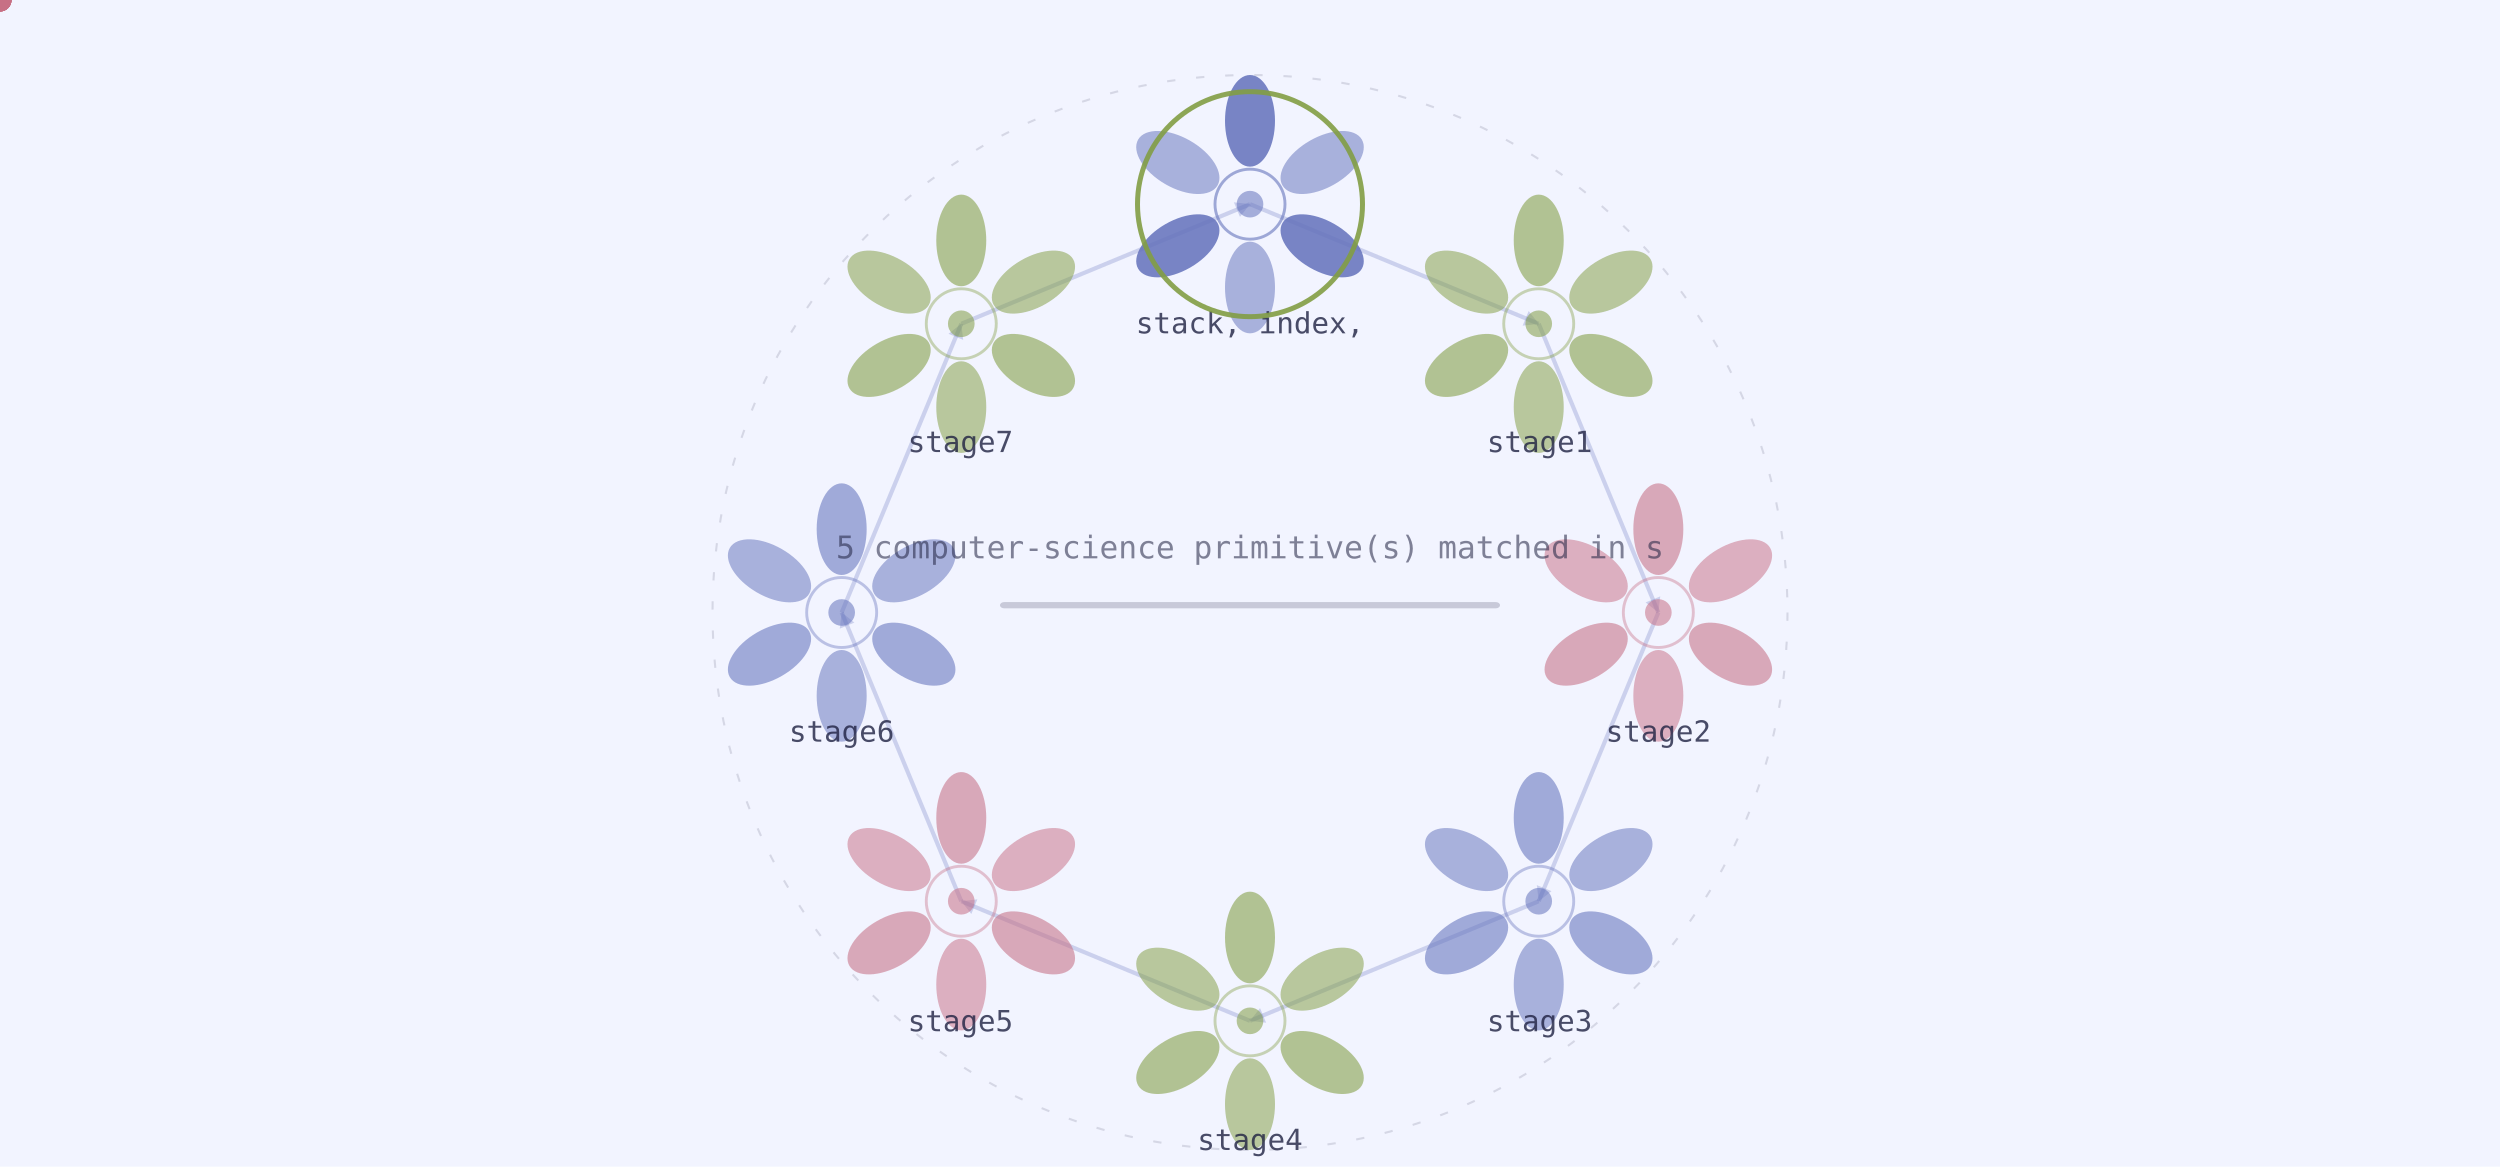
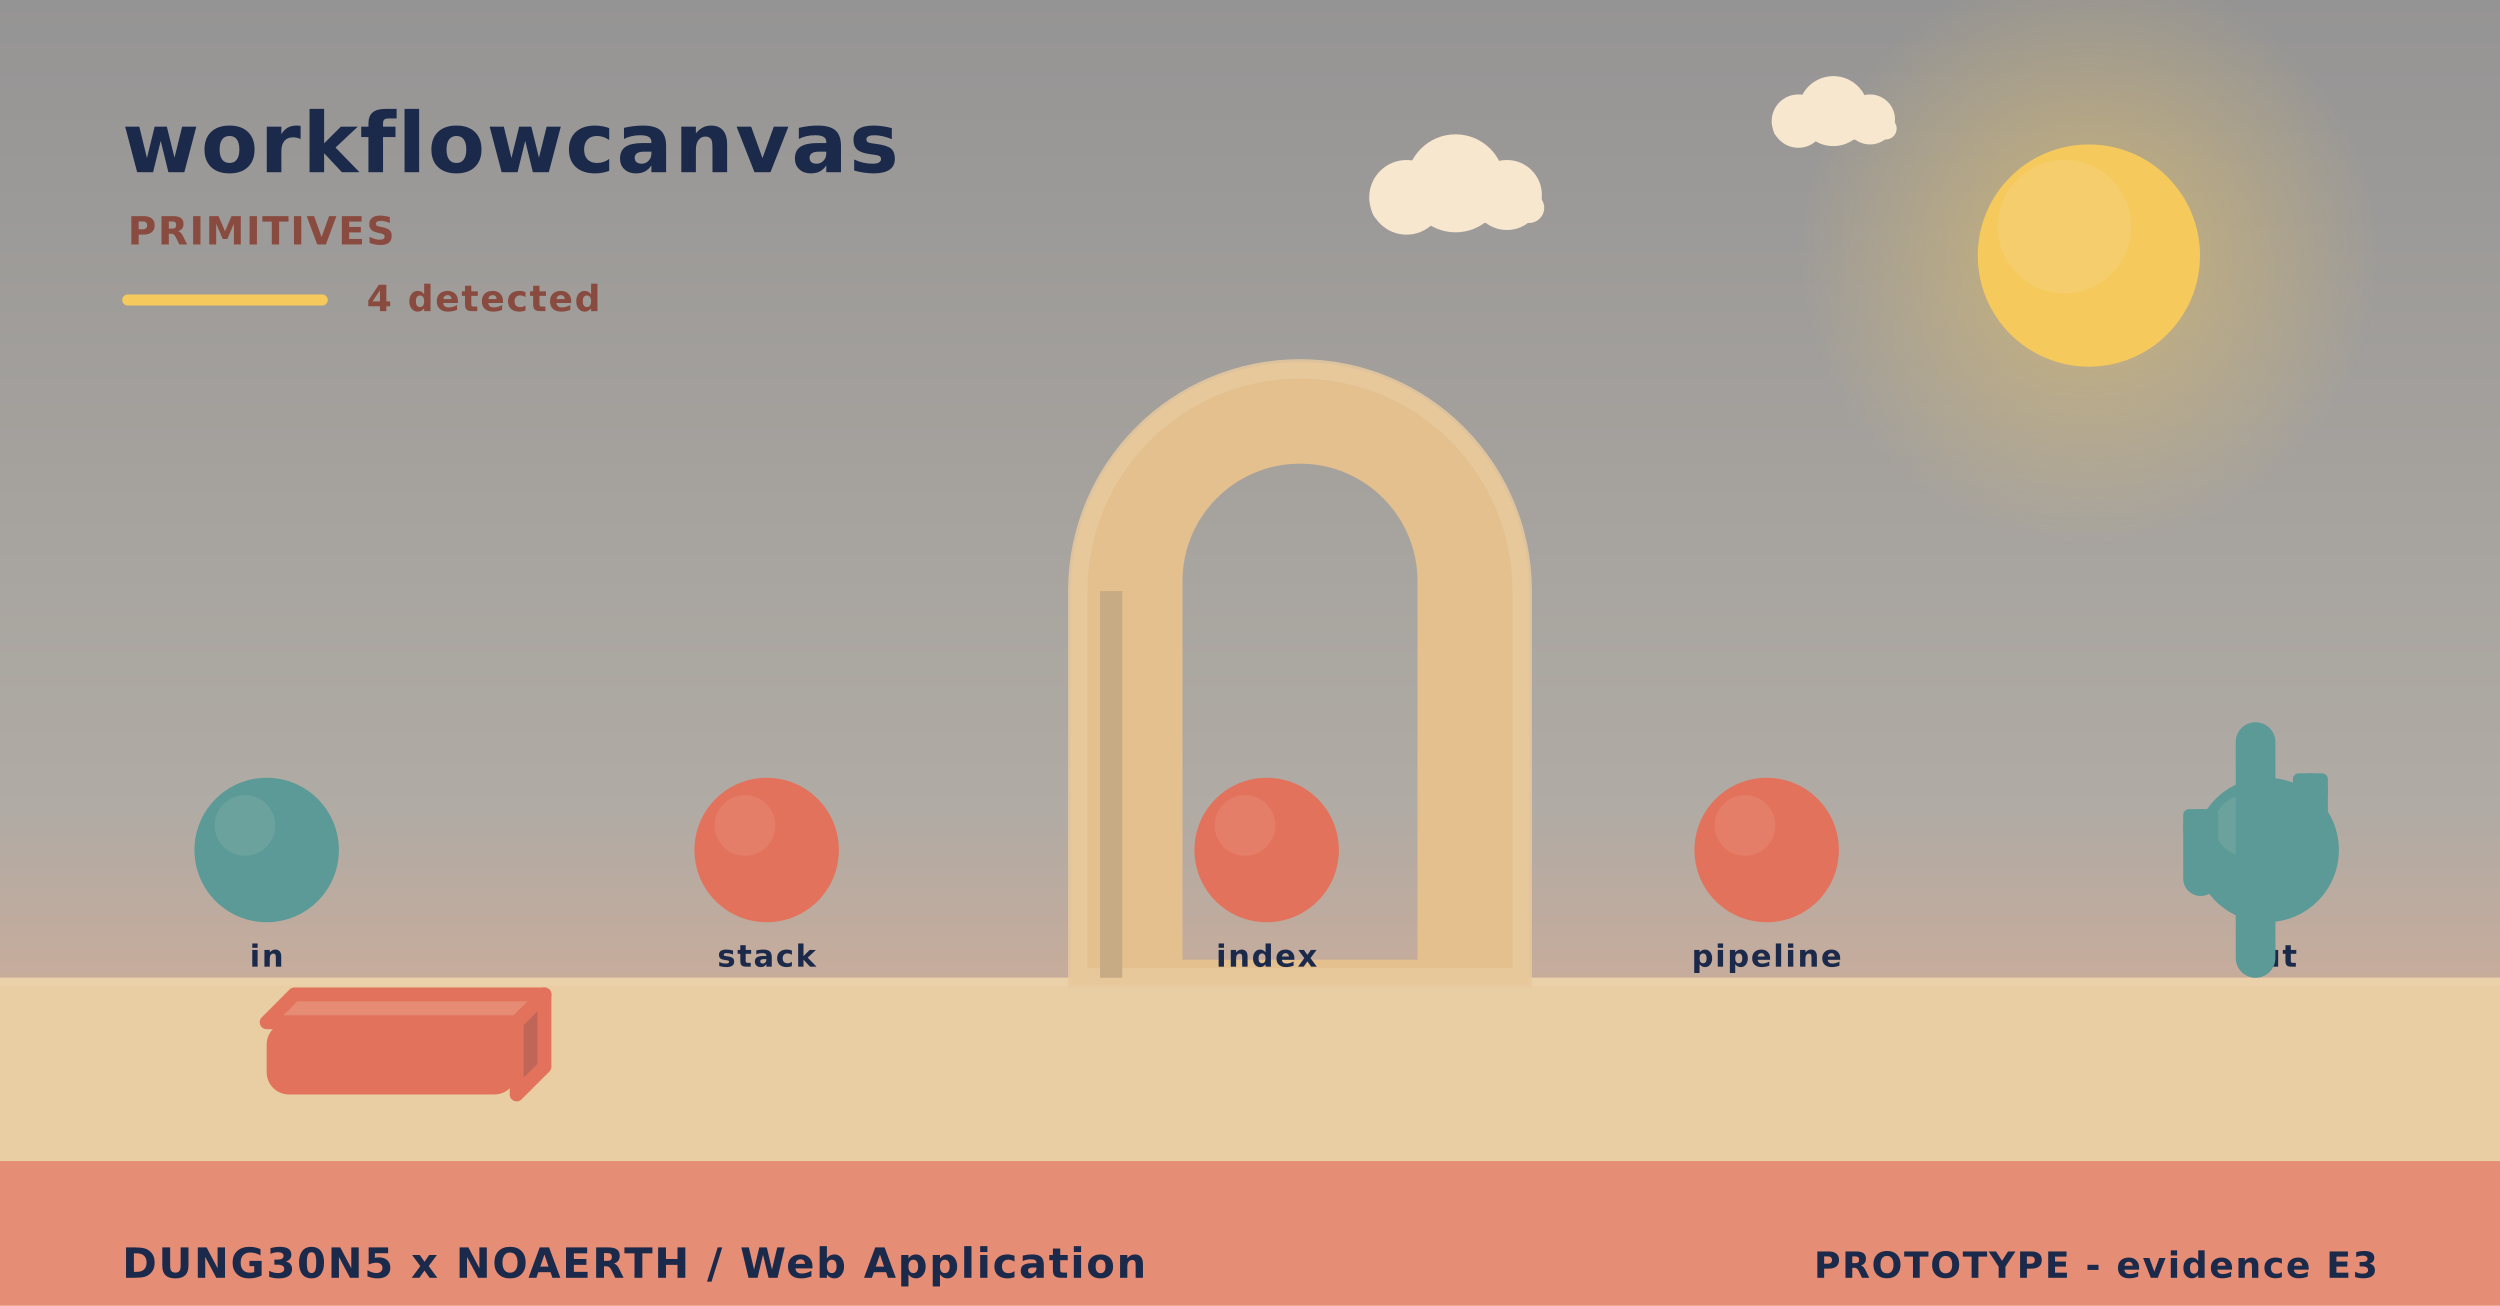
- <svg xmlns="http://www.w3.org/2000/svg" viewBox="0 0 1200 560" width="1200" height="560" role="img" aria-label="workflowcanvas state machine">
-   <rect width="1200" height="560" fill="#f2f4ff" />
-   <defs>
-     <linearGradient id="gs" x1="0" y1="0" x2="1" y2="1">
-       <stop offset="0%" stop-color="#6473bc" />
-       <stop offset="100%" stop-color="#829d44" />
-     </linearGradient>
-   </defs>
-   <circle cx="600.00" cy="294.00" r="258.00" fill="none" stroke="rgba(31,33,65,0.140)" stroke-width="1.00" opacity="1.00" stroke-dasharray="4 10" />
-   <line x1="600.00" y1="98.00" x2="738.59" y2="155.41" stroke="rgba(100,115,188,0.500)" stroke-width="2.00" opacity="0.55" />
-   <polygon points="738.59,155.41 733.76,149.29 730.86,156.32" fill="rgba(100,115,188,0.500)" opacity="0.55" />
-   <g opacity="0.9">
-     <circle cx="0.00" cy="0.00" r="5.50" fill="#c77085" opacity="1.00" />
-     <animateTransform attributeName="transform" type="translate" values="600.00,98.00 738.59,155.41" dur="6.5s" begin="0.0s" repeatCount="indefinite" />
-     <animateTransform attributeName="transform" type="translate" values="738.59,155.41 600.00,98.00" dur="6.5s" begin="3.25s" repeatCount="indefinite" />
+ <svg xmlns="http://www.w3.org/2000/svg" width="900" height="470" viewBox="0 0 900 470" role="img" aria-label="workflowcanvas - how it behaves">
+   <linearGradient id="skys" x1="0" y1="0" x2="0" y2="1">
+     <stop offset="0" stop-color="#959494" />
+     <stop offset="0.62" stop-color="#b0aba4" />
+     <stop offset="1" stop-color="#f3ad8a" />
+   </linearGradient>
+   <rect width="900" height="470" fill="url(#skys)" />
+   <radialGradient id="suns">
+     <stop offset="0.35" stop-color="#f5c95c" stop-opacity="0.34" />
+     <stop offset="1" stop-color="#f5c95c" stop-opacity="0" />
+   </radialGradient>
+   <circle cx="752" cy="92" r="104" fill="url(#suns)" />
+   <circle cx="752" cy="92" r="40" fill="#f5c95c" />
+   <circle cx="743.2" cy="81.6" r="24" fill="#f5d27e" opacity="0.5" />
+   <g>
+     <circle cx="524" cy="66" r="17.64" fill="#f6e7ce" />
+     <circle cx="506.36" cy="71.04" r="13.44" fill="#f6e7ce" />
+     <circle cx="542.48" cy="70.2" r="12.6" fill="#f6e7ce" />
+     <rect x="493.76" y="69.36" width="62.16" height="10.92" rx="5.46" fill="#f6e7ce" />
+     <animateTransform attributeName="transform" type="translate" values="0 0;24 0;0 0" dur="36s" begin="0s" repeatCount="indefinite" />
  </g>
-   <line x1="738.59" y1="155.41" x2="796.00" y2="294.00" stroke="rgba(100,115,188,0.500)" stroke-width="2.00" opacity="0.55" />
-   <polygon points="796.00,294.00 796.91,286.26 789.89,289.17" fill="rgba(100,115,188,0.500)" opacity="0.55" />
-   <g opacity="0.9">
-     <circle cx="0.00" cy="0.00" r="5.50" fill="#c77085" opacity="1.00" />
-     <animateTransform attributeName="transform" type="translate" values="738.59,155.41 796.00,294.00" dur="6.5s" begin="0.812s" repeatCount="indefinite" />
-     <animateTransform attributeName="transform" type="translate" values="796.00,294.00 738.59,155.41" dur="6.5s" begin="4.062s" repeatCount="indefinite" />
+   <g>
+     <circle cx="660" cy="40" r="12.6" fill="#f6e7ce" />
+     <circle cx="647.4" cy="43.6" r="9.6" fill="#f6e7ce" />
+     <circle cx="673.2" cy="43" r="9" fill="#f6e7ce" />
+     <rect x="638.4" y="42.4" width="44.4" height="7.8" rx="3.9" fill="#f6e7ce" />
+     <animateTransform attributeName="transform" type="translate" values="0 0;-18 0;0 0" dur="46s" begin="3s" repeatCount="indefinite" />
  </g>
-   <line x1="796.00" y1="294.00" x2="738.59" y2="432.59" stroke="rgba(100,115,188,0.500)" stroke-width="2.00" opacity="0.55" />
-   <polygon points="738.59,432.59 744.71,427.76 737.68,424.86" fill="rgba(100,115,188,0.500)" opacity="0.55" />
-   <g opacity="0.9">
-     <circle cx="0.00" cy="0.00" r="5.50" fill="#c77085" opacity="1.00" />
-     <animateTransform attributeName="transform" type="translate" values="796.00,294.00 738.59,432.59" dur="6.5s" begin="1.625s" repeatCount="indefinite" />
-     <animateTransform attributeName="transform" type="translate" values="738.59,432.59 796.00,294.00" dur="6.5s" begin="4.875s" repeatCount="indefinite" />
+   <rect x="0" y="352" width="900" height="118" fill="#e9cda3" />
+   <rect x="0" y="352" width="900" height="3" fill="#ebd1a9" />
+   <text x="44" y="62" font-family="Verdana,DejaVu Sans,sans-serif" font-size="30" font-weight="700" letter-spacing="0.6" fill="#1b2a4a" text-anchor="start">workflowcanvas</text>
+   <text x="46" y="88" font-family="Verdana,DejaVu Sans,sans-serif" font-size="14" font-weight="700" letter-spacing="0.6" fill="#894b3f" text-anchor="start">PRIMITIVES</text>
+   <rect x="44" y="106" width="74" height="4" rx="2" fill="#f5c95c" />
+   <text x="132" y="112" font-family="Verdana,DejaVu Sans,sans-serif" font-size="13" font-weight="700" letter-spacing="0.6" fill="#894b3f" text-anchor="start">4 detected</text>
+   <path d="M388,352 L388,212.8 A80,80 0 0 1 548,212.8 L548,352 Z M423.2,348 L423.2,209.22 A44.8,44.8 0 0 1 512.8,209.22 L512.8,348 Z" fill="#e3c08d" fill-rule="evenodd" stroke="#e3c08d" stroke-width="5" stroke-linejoin="round" />
+   <path d="M388,352 L388,212.8 A80,80 0 0 1 548,212.8 L548,352 Z" fill="none" stroke="#e8c99d" stroke-width="7" stroke-linecap="round" opacity="0.85" />
+   <rect x="396" y="212.8" width="8" height="139.2" fill="#c7ab84" />
+   <circle cx="96" cy="306" r="26" fill="#5b9a97" />
+   <circle cx="88.2" cy="297.16" r="10.92" fill="#7aa9a2" opacity="0.55" />
+   <text x="96" y="348" font-family="Verdana,DejaVu Sans,sans-serif" font-size="11" font-weight="700" letter-spacing="0.6" fill="#1b2a4a" text-anchor="middle">in</text>
+   <g>
+     <circle cx="276" cy="306" r="26" fill="#e2725b" />
+     <circle cx="268.2" cy="297.16" r="10.92" fill="#e68972" opacity="0.55" />
+     <animate attributeName="opacity" values="0.8;1;0.8" dur="4.6s" begin="0s" repeatCount="indefinite" />
  </g>
-   <line x1="738.59" y1="432.59" x2="600.00" y2="490.00" stroke="rgba(100,115,188,0.500)" stroke-width="2.00" opacity="0.55" />
-   <polygon points="600.00,490.00 607.74,490.91 604.83,483.89" fill="rgba(100,115,188,0.500)" opacity="0.55" />
-   <g opacity="0.9">
-     <circle cx="0.00" cy="0.00" r="5.50" fill="#c77085" opacity="1.00" />
-     <animateTransform attributeName="transform" type="translate" values="738.59,432.59 600.00,490.00" dur="6.5s" begin="2.438s" repeatCount="indefinite" />
-     <animateTransform attributeName="transform" type="translate" values="600.00,490.00 738.59,432.59" dur="6.5s" begin="5.688s" repeatCount="indefinite" />
+   <text x="276" y="348" font-family="Verdana,DejaVu Sans,sans-serif" font-size="11" font-weight="700" letter-spacing="0.6" fill="#1b2a4a" text-anchor="middle">stack</text>
+   <g>
+     <circle cx="456" cy="306" r="26" fill="#e2725b" />
+     <circle cx="448.2" cy="297.16" r="10.92" fill="#e68972" opacity="0.55" />
+     <animate attributeName="opacity" values="0.8;1;0.8" dur="5.2s" begin="0s" repeatCount="indefinite" />
  </g>
-   <line x1="600.00" y1="490.00" x2="461.41" y2="432.59" stroke="rgba(100,115,188,0.500)" stroke-width="2.00" opacity="0.55" />
-   <polygon points="461.41,432.59 466.24,438.71 469.14,431.68" fill="rgba(100,115,188,0.500)" opacity="0.55" />
-   <g opacity="0.9">
-     <circle cx="0.00" cy="0.00" r="5.50" fill="#c77085" opacity="1.00" />
-     <animateTransform attributeName="transform" type="translate" values="600.00,490.00 461.41,432.59" dur="6.5s" begin="3.25s" repeatCount="indefinite" />
-     <animateTransform attributeName="transform" type="translate" values="461.41,432.59 600.00,490.00" dur="6.5s" begin="6.5s" repeatCount="indefinite" />
+   <text x="456" y="348" font-family="Verdana,DejaVu Sans,sans-serif" font-size="11" font-weight="700" letter-spacing="0.6" fill="#1b2a4a" text-anchor="middle">index</text>
+   <g>
+     <circle cx="636" cy="306" r="26" fill="#e2725b" />
+     <circle cx="628.2" cy="297.16" r="10.92" fill="#e68972" opacity="0.55" />
+     <animate attributeName="opacity" values="0.8;1;0.8" dur="5.8s" begin="0s" repeatCount="indefinite" />
  </g>
-   <line x1="461.41" y1="432.59" x2="404.00" y2="294.00" stroke="rgba(100,115,188,0.500)" stroke-width="2.00" opacity="0.55" />
-   <polygon points="404.00,294.00 403.09,301.74 410.11,298.83" fill="rgba(100,115,188,0.500)" opacity="0.55" />
-   <g opacity="0.9">
-     <circle cx="0.00" cy="0.00" r="5.50" fill="#c77085" opacity="1.00" />
-     <animateTransform attributeName="transform" type="translate" values="461.41,432.59 404.00,294.00" dur="6.5s" begin="4.062s" repeatCount="indefinite" />
-     <animateTransform attributeName="transform" type="translate" values="404.00,294.00 461.41,432.59" dur="6.5s" begin="7.312s" repeatCount="indefinite" />
-   </g>
-   <line x1="404.00" y1="294.00" x2="461.41" y2="155.41" stroke="rgba(100,115,188,0.500)" stroke-width="2.00" opacity="0.55" />
-   <polygon points="461.41,155.41 455.29,160.24 462.32,163.14" fill="rgba(100,115,188,0.500)" opacity="0.55" />
-   <g opacity="0.9">
-     <circle cx="0.00" cy="0.00" r="5.50" fill="#c77085" opacity="1.00" />
-     <animateTransform attributeName="transform" type="translate" values="404.00,294.00 461.41,155.41" dur="6.5s" begin="4.875s" repeatCount="indefinite" />
-     <animateTransform attributeName="transform" type="translate" values="461.41,155.41 404.00,294.00" dur="6.5s" begin="8.125s" repeatCount="indefinite" />
-   </g>
-   <line x1="461.41" y1="155.41" x2="600.00" y2="98.00" stroke="rgba(100,115,188,0.500)" stroke-width="2.00" opacity="0.55" />
-   <polygon points="600.00,98.00 592.26,97.09 595.17,104.11" fill="rgba(100,115,188,0.500)" opacity="0.55" />
-   <g opacity="0.9">
-     <circle cx="0.00" cy="0.00" r="5.50" fill="#c77085" opacity="1.00" />
-     <animateTransform attributeName="transform" type="translate" values="461.41,155.41 600.00,98.00" dur="6.5s" begin="5.688s" repeatCount="indefinite" />
-     <animateTransform attributeName="transform" type="translate" values="600.00,98.00 461.41,155.41" dur="6.5s" begin="8.938s" repeatCount="indefinite" />
-   </g>
-   <ellipse cx="600.00" cy="58.00" rx="12.00" ry="22.00" fill="rgba(100,115,188,0.900)" opacity="0.95" transform="rotate(0.0 600.00 58.00)" />
-   <ellipse cx="634.64" cy="78.00" rx="12.00" ry="22.00" fill="rgba(100,115,188,0.550)" opacity="0.95" transform="rotate(60.0 634.64 78.00)" />
-   <ellipse cx="634.64" cy="118.00" rx="12.00" ry="22.00" fill="rgba(100,115,188,0.900)" opacity="0.95" transform="rotate(120.0 634.64 118.00)" />
-   <ellipse cx="600.00" cy="138.00" rx="12.00" ry="22.00" fill="rgba(100,115,188,0.550)" opacity="0.95" transform="rotate(180.0 600.00 138.00)" />
-   <ellipse cx="565.36" cy="118.00" rx="12.00" ry="22.00" fill="rgba(100,115,188,0.900)" opacity="0.95" transform="rotate(240.0 565.36 118.00)" />
-   <ellipse cx="565.36" cy="78.00" rx="12.00" ry="22.00" fill="rgba(100,115,188,0.550)" opacity="0.95" transform="rotate(300.0 565.36 78.00)" />
-   <circle cx="600.00" cy="98.00" r="16.80" fill="none" stroke="rgba(100,115,188,0.900)" stroke-width="1.40" opacity="0.66" />
-   <circle cx="600.00" cy="98.00" r="6.40" fill="rgba(100,115,188,0.550)" opacity="1.00" />
-   <text x="600" y="160" font-family="ui-monospace,Menlo,monospace" font-size="14" fill="rgba(31,33,65,0.800)" text-anchor="middle">stack, index, </text>
-   <g>
-     <circle cx="600.00" cy="98.00" r="54.00" fill="none" stroke="#829d44" stroke-width="2.40" opacity="0.90" />
-     <animate attributeName="opacity" values="0.25;1.0;0.25" dur="13.0s" begin="0.0s" repeatCount="indefinite" />
-   </g>
-   <ellipse cx="738.59" cy="115.41" rx="12.00" ry="22.00" fill="rgba(130,157,68,0.600)" opacity="0.95" transform="rotate(0.0 738.59 115.41)" />
-   <ellipse cx="773.23" cy="135.41" rx="12.00" ry="22.00" fill="rgba(130,157,68,0.550)" opacity="0.95" transform="rotate(60.0 773.23 135.41)" />
-   <ellipse cx="773.23" cy="175.41" rx="12.00" ry="22.00" fill="rgba(130,157,68,0.600)" opacity="0.95" transform="rotate(120.0 773.23 175.41)" />
-   <ellipse cx="738.59" cy="195.41" rx="12.00" ry="22.00" fill="rgba(130,157,68,0.550)" opacity="0.95" transform="rotate(180.0 738.59 195.41)" />
-   <ellipse cx="703.95" cy="175.41" rx="12.00" ry="22.00" fill="rgba(130,157,68,0.600)" opacity="0.95" transform="rotate(240.0 703.95 175.41)" />
-   <ellipse cx="703.95" cy="135.41" rx="12.00" ry="22.00" fill="rgba(130,157,68,0.550)" opacity="0.95" transform="rotate(300.0 703.95 135.41)" />
-   <circle cx="738.59" cy="155.41" r="16.80" fill="none" stroke="rgba(130,157,68,0.600)" stroke-width="1.40" opacity="0.66" />
-   <circle cx="738.59" cy="155.41" r="6.40" fill="rgba(130,157,68,0.550)" opacity="1.00" />
-   <text x="739" y="217" font-family="ui-monospace,Menlo,monospace" font-size="14" fill="rgba(31,33,65,0.800)" text-anchor="middle">stage1</text>
-   <ellipse cx="796.00" cy="254.00" rx="12.00" ry="22.00" fill="rgba(199,112,133,0.600)" opacity="0.95" transform="rotate(0.0 796.00 254.00)" />
-   <ellipse cx="830.64" cy="274.00" rx="12.00" ry="22.00" fill="rgba(199,112,133,0.550)" opacity="0.95" transform="rotate(60.0 830.64 274.00)" />
-   <ellipse cx="830.64" cy="314.00" rx="12.00" ry="22.00" fill="rgba(199,112,133,0.600)" opacity="0.95" transform="rotate(120.0 830.64 314.00)" />
-   <ellipse cx="796.00" cy="334.00" rx="12.00" ry="22.00" fill="rgba(199,112,133,0.550)" opacity="0.95" transform="rotate(180.0 796.00 334.00)" />
-   <ellipse cx="761.36" cy="314.00" rx="12.00" ry="22.00" fill="rgba(199,112,133,0.600)" opacity="0.95" transform="rotate(240.0 761.36 314.00)" />
-   <ellipse cx="761.36" cy="274.00" rx="12.00" ry="22.00" fill="rgba(199,112,133,0.550)" opacity="0.95" transform="rotate(300.0 761.36 274.00)" />
-   <circle cx="796.00" cy="294.00" r="16.80" fill="none" stroke="rgba(199,112,133,0.600)" stroke-width="1.40" opacity="0.66" />
-   <circle cx="796.00" cy="294.00" r="6.40" fill="rgba(199,112,133,0.550)" opacity="1.00" />
-   <text x="796" y="356" font-family="ui-monospace,Menlo,monospace" font-size="14" fill="rgba(31,33,65,0.800)" text-anchor="middle">stage2</text>
-   <ellipse cx="738.59" cy="392.59" rx="12.00" ry="22.00" fill="rgba(100,115,188,0.600)" opacity="0.95" transform="rotate(0.0 738.59 392.59)" />
-   <ellipse cx="773.23" cy="412.59" rx="12.00" ry="22.00" fill="rgba(100,115,188,0.550)" opacity="0.95" transform="rotate(60.0 773.23 412.59)" />
-   <ellipse cx="773.23" cy="452.59" rx="12.00" ry="22.00" fill="rgba(100,115,188,0.600)" opacity="0.95" transform="rotate(120.0 773.23 452.59)" />
-   <ellipse cx="738.59" cy="472.59" rx="12.00" ry="22.00" fill="rgba(100,115,188,0.550)" opacity="0.95" transform="rotate(180.0 738.59 472.59)" />
-   <ellipse cx="703.95" cy="452.59" rx="12.00" ry="22.00" fill="rgba(100,115,188,0.600)" opacity="0.95" transform="rotate(240.0 703.95 452.59)" />
-   <ellipse cx="703.95" cy="412.59" rx="12.00" ry="22.00" fill="rgba(100,115,188,0.550)" opacity="0.95" transform="rotate(300.0 703.95 412.59)" />
-   <circle cx="738.59" cy="432.59" r="16.80" fill="none" stroke="rgba(100,115,188,0.600)" stroke-width="1.40" opacity="0.66" />
-   <circle cx="738.59" cy="432.59" r="6.40" fill="rgba(100,115,188,0.550)" opacity="1.00" />
-   <text x="739" y="495" font-family="ui-monospace,Menlo,monospace" font-size="14" fill="rgba(31,33,65,0.800)" text-anchor="middle">stage3</text>
-   <ellipse cx="600.00" cy="450.00" rx="12.00" ry="22.00" fill="rgba(130,157,68,0.600)" opacity="0.95" transform="rotate(0.0 600.00 450.00)" />
-   <ellipse cx="634.64" cy="470.00" rx="12.00" ry="22.00" fill="rgba(130,157,68,0.550)" opacity="0.95" transform="rotate(60.0 634.64 470.00)" />
-   <ellipse cx="634.64" cy="510.00" rx="12.00" ry="22.00" fill="rgba(130,157,68,0.600)" opacity="0.95" transform="rotate(120.0 634.64 510.00)" />
-   <ellipse cx="600.00" cy="530.00" rx="12.00" ry="22.00" fill="rgba(130,157,68,0.550)" opacity="0.95" transform="rotate(180.0 600.00 530.00)" />
-   <ellipse cx="565.36" cy="510.00" rx="12.00" ry="22.00" fill="rgba(130,157,68,0.600)" opacity="0.95" transform="rotate(240.0 565.36 510.00)" />
-   <ellipse cx="565.36" cy="470.00" rx="12.00" ry="22.00" fill="rgba(130,157,68,0.550)" opacity="0.95" transform="rotate(300.0 565.36 470.00)" />
-   <circle cx="600.00" cy="490.00" r="16.80" fill="none" stroke="rgba(130,157,68,0.600)" stroke-width="1.40" opacity="0.66" />
-   <circle cx="600.00" cy="490.00" r="6.40" fill="rgba(130,157,68,0.550)" opacity="1.00" />
-   <text x="600" y="552" font-family="ui-monospace,Menlo,monospace" font-size="14" fill="rgba(31,33,65,0.800)" text-anchor="middle">stage4</text>
-   <ellipse cx="461.41" cy="392.59" rx="12.00" ry="22.00" fill="rgba(199,112,133,0.600)" opacity="0.95" transform="rotate(0.0 461.41 392.59)" />
-   <ellipse cx="496.05" cy="412.59" rx="12.00" ry="22.00" fill="rgba(199,112,133,0.550)" opacity="0.95" transform="rotate(60.0 496.05 412.59)" />
-   <ellipse cx="496.05" cy="452.59" rx="12.00" ry="22.00" fill="rgba(199,112,133,0.600)" opacity="0.95" transform="rotate(120.0 496.05 452.59)" />
-   <ellipse cx="461.41" cy="472.59" rx="12.00" ry="22.00" fill="rgba(199,112,133,0.550)" opacity="0.95" transform="rotate(180.0 461.41 472.59)" />
-   <ellipse cx="426.77" cy="452.59" rx="12.00" ry="22.00" fill="rgba(199,112,133,0.600)" opacity="0.95" transform="rotate(240.0 426.77 452.59)" />
-   <ellipse cx="426.77" cy="412.59" rx="12.00" ry="22.00" fill="rgba(199,112,133,0.550)" opacity="0.95" transform="rotate(300.0 426.77 412.59)" />
-   <circle cx="461.41" cy="432.59" r="16.80" fill="none" stroke="rgba(199,112,133,0.600)" stroke-width="1.40" opacity="0.66" />
-   <circle cx="461.41" cy="432.59" r="6.40" fill="rgba(199,112,133,0.550)" opacity="1.00" />
-   <text x="461" y="495" font-family="ui-monospace,Menlo,monospace" font-size="14" fill="rgba(31,33,65,0.800)" text-anchor="middle">stage5</text>
-   <ellipse cx="404.00" cy="254.00" rx="12.00" ry="22.00" fill="rgba(100,115,188,0.600)" opacity="0.95" transform="rotate(0.0 404.00 254.00)" />
-   <ellipse cx="438.64" cy="274.00" rx="12.00" ry="22.00" fill="rgba(100,115,188,0.550)" opacity="0.95" transform="rotate(60.0 438.64 274.00)" />
-   <ellipse cx="438.64" cy="314.00" rx="12.00" ry="22.00" fill="rgba(100,115,188,0.600)" opacity="0.95" transform="rotate(120.0 438.64 314.00)" />
-   <ellipse cx="404.00" cy="334.00" rx="12.00" ry="22.00" fill="rgba(100,115,188,0.550)" opacity="0.95" transform="rotate(180.0 404.00 334.00)" />
-   <ellipse cx="369.36" cy="314.00" rx="12.00" ry="22.00" fill="rgba(100,115,188,0.600)" opacity="0.95" transform="rotate(240.0 369.36 314.00)" />
-   <ellipse cx="369.36" cy="274.00" rx="12.00" ry="22.00" fill="rgba(100,115,188,0.550)" opacity="0.95" transform="rotate(300.0 369.36 274.00)" />
-   <circle cx="404.00" cy="294.00" r="16.80" fill="none" stroke="rgba(100,115,188,0.600)" stroke-width="1.40" opacity="0.66" />
-   <circle cx="404.00" cy="294.00" r="6.40" fill="rgba(100,115,188,0.550)" opacity="1.00" />
-   <text x="404" y="356" font-family="ui-monospace,Menlo,monospace" font-size="14" fill="rgba(31,33,65,0.800)" text-anchor="middle">stage6</text>
-   <ellipse cx="461.41" cy="115.41" rx="12.00" ry="22.00" fill="rgba(130,157,68,0.600)" opacity="0.95" transform="rotate(0.0 461.41 115.41)" />
-   <ellipse cx="496.05" cy="135.41" rx="12.00" ry="22.00" fill="rgba(130,157,68,0.550)" opacity="0.95" transform="rotate(60.0 496.05 135.41)" />
-   <ellipse cx="496.05" cy="175.41" rx="12.00" ry="22.00" fill="rgba(130,157,68,0.600)" opacity="0.95" transform="rotate(120.0 496.05 175.41)" />
-   <ellipse cx="461.41" cy="195.41" rx="12.00" ry="22.00" fill="rgba(130,157,68,0.550)" opacity="0.95" transform="rotate(180.0 461.41 195.41)" />
-   <ellipse cx="426.77" cy="175.41" rx="12.00" ry="22.00" fill="rgba(130,157,68,0.600)" opacity="0.95" transform="rotate(240.0 426.77 175.41)" />
-   <ellipse cx="426.77" cy="135.41" rx="12.00" ry="22.00" fill="rgba(130,157,68,0.550)" opacity="0.95" transform="rotate(300.0 426.77 135.41)" />
-   <circle cx="461.41" cy="155.41" r="16.80" fill="none" stroke="rgba(130,157,68,0.600)" stroke-width="1.40" opacity="0.66" />
-   <circle cx="461.41" cy="155.41" r="6.40" fill="rgba(130,157,68,0.550)" opacity="1.00" />
-   <text x="461" y="217" font-family="ui-monospace,Menlo,monospace" font-size="14" fill="rgba(31,33,65,0.800)" text-anchor="middle">stage7</text>
-   <rect x="480.00" y="289.00" width="240.00" height="3.00" rx="2.00" fill="rgba(31,33,65,0.200)" opacity="1.00" />
-   <text x="600" y="268" font-family="ui-monospace,Menlo,monospace" font-size="15" fill="rgba(31,33,65,0.550)" text-anchor="middle">5 computer-science primitive(s) matched in s</text>
+   <text x="636" y="348" font-family="Verdana,DejaVu Sans,sans-serif" font-size="11" font-weight="700" letter-spacing="0.6" fill="#1b2a4a" text-anchor="middle">pipeline</text>
+   <circle cx="816" cy="306" r="26" fill="#5b9a97" />
+   <circle cx="808.2" cy="297.16" r="10.92" fill="#7aa9a2" opacity="0.55" />
+   <text x="816" y="348" font-family="Verdana,DejaVu Sans,sans-serif" font-size="11" font-weight="700" letter-spacing="0.6" fill="#1b2a4a" text-anchor="middle">out</text>
+   <path d="M96,368 L186,368 L196,358 L106,358 Z" fill="#e68c74" stroke="#e2725b" stroke-width="5" stroke-linejoin="round" />
+   <path d="M186,368 L196,358 L196,384 L186,394 Z" fill="#c06658" stroke="#e2725b" stroke-width="5" stroke-linejoin="round" />
+   <rect x="96" y="368" width="90" height="26" rx="8" fill="#e2725b" />
+   <rect x="804.86" y="260" width="14.28" height="92" rx="7.14" fill="#5b9a97" />
+   <rect x="785.96" y="291.28" width="12.6" height="31.28" rx="6.3" fill="#5b9a97" />
+   <rect x="785.96" y="291.28" width="12.6" height="9.2" rx="2.1" fill="#5b9a97" />
+   <rect x="825.44" y="278.4" width="12.6" height="31.28" rx="6.3" fill="#5b9a97" />
+   <rect x="825.44" y="278.4" width="12.6" height="9.2" rx="2.1" fill="#5b9a97" />
+   <rect x="0" y="418" width="900" height="52" rx="0" fill="#e68972" opacity="0.94" />
+   <text x="44" y="460" font-family="Verdana,DejaVu Sans,sans-serif" font-size="15" font-weight="700" letter-spacing="0.6" fill="#1b2a4a" text-anchor="start">DUNG30N5 x NOAERTH  /  Web Application</text>
+   <text x="856" y="460" font-family="Verdana,DejaVu Sans,sans-serif" font-size="13" font-weight="700" letter-spacing="0.6" fill="#1b2a4a" text-anchor="end">PROTOTYPE  -  evidence E3</text>
</svg>
